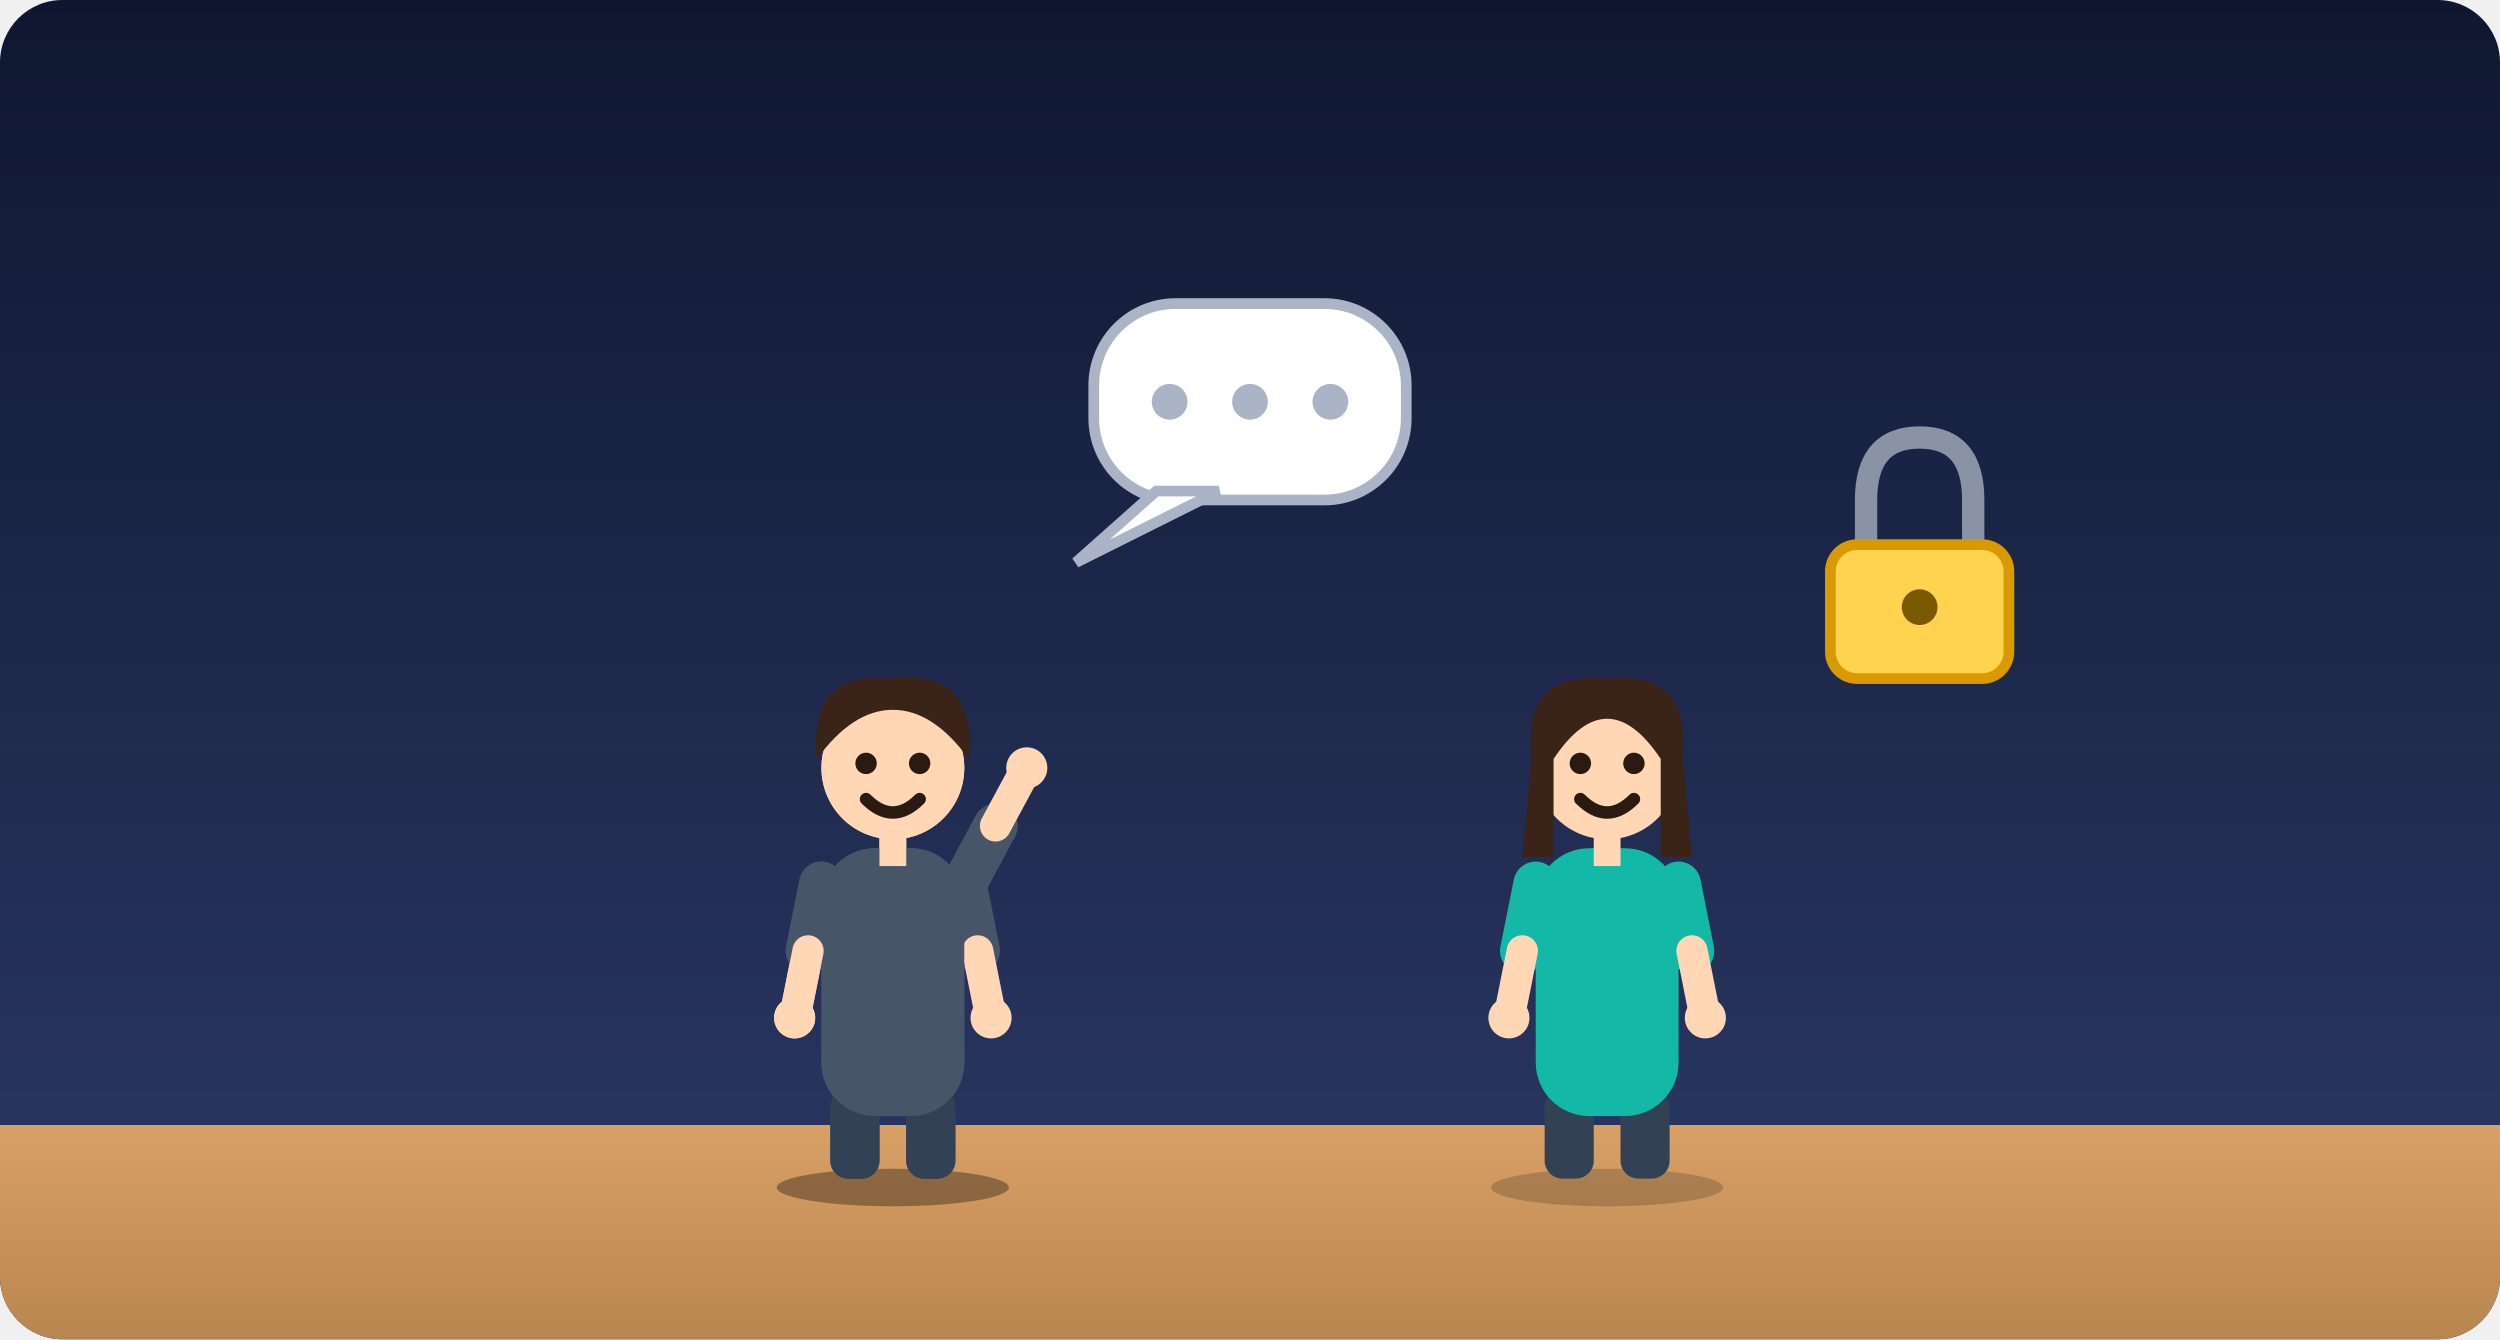
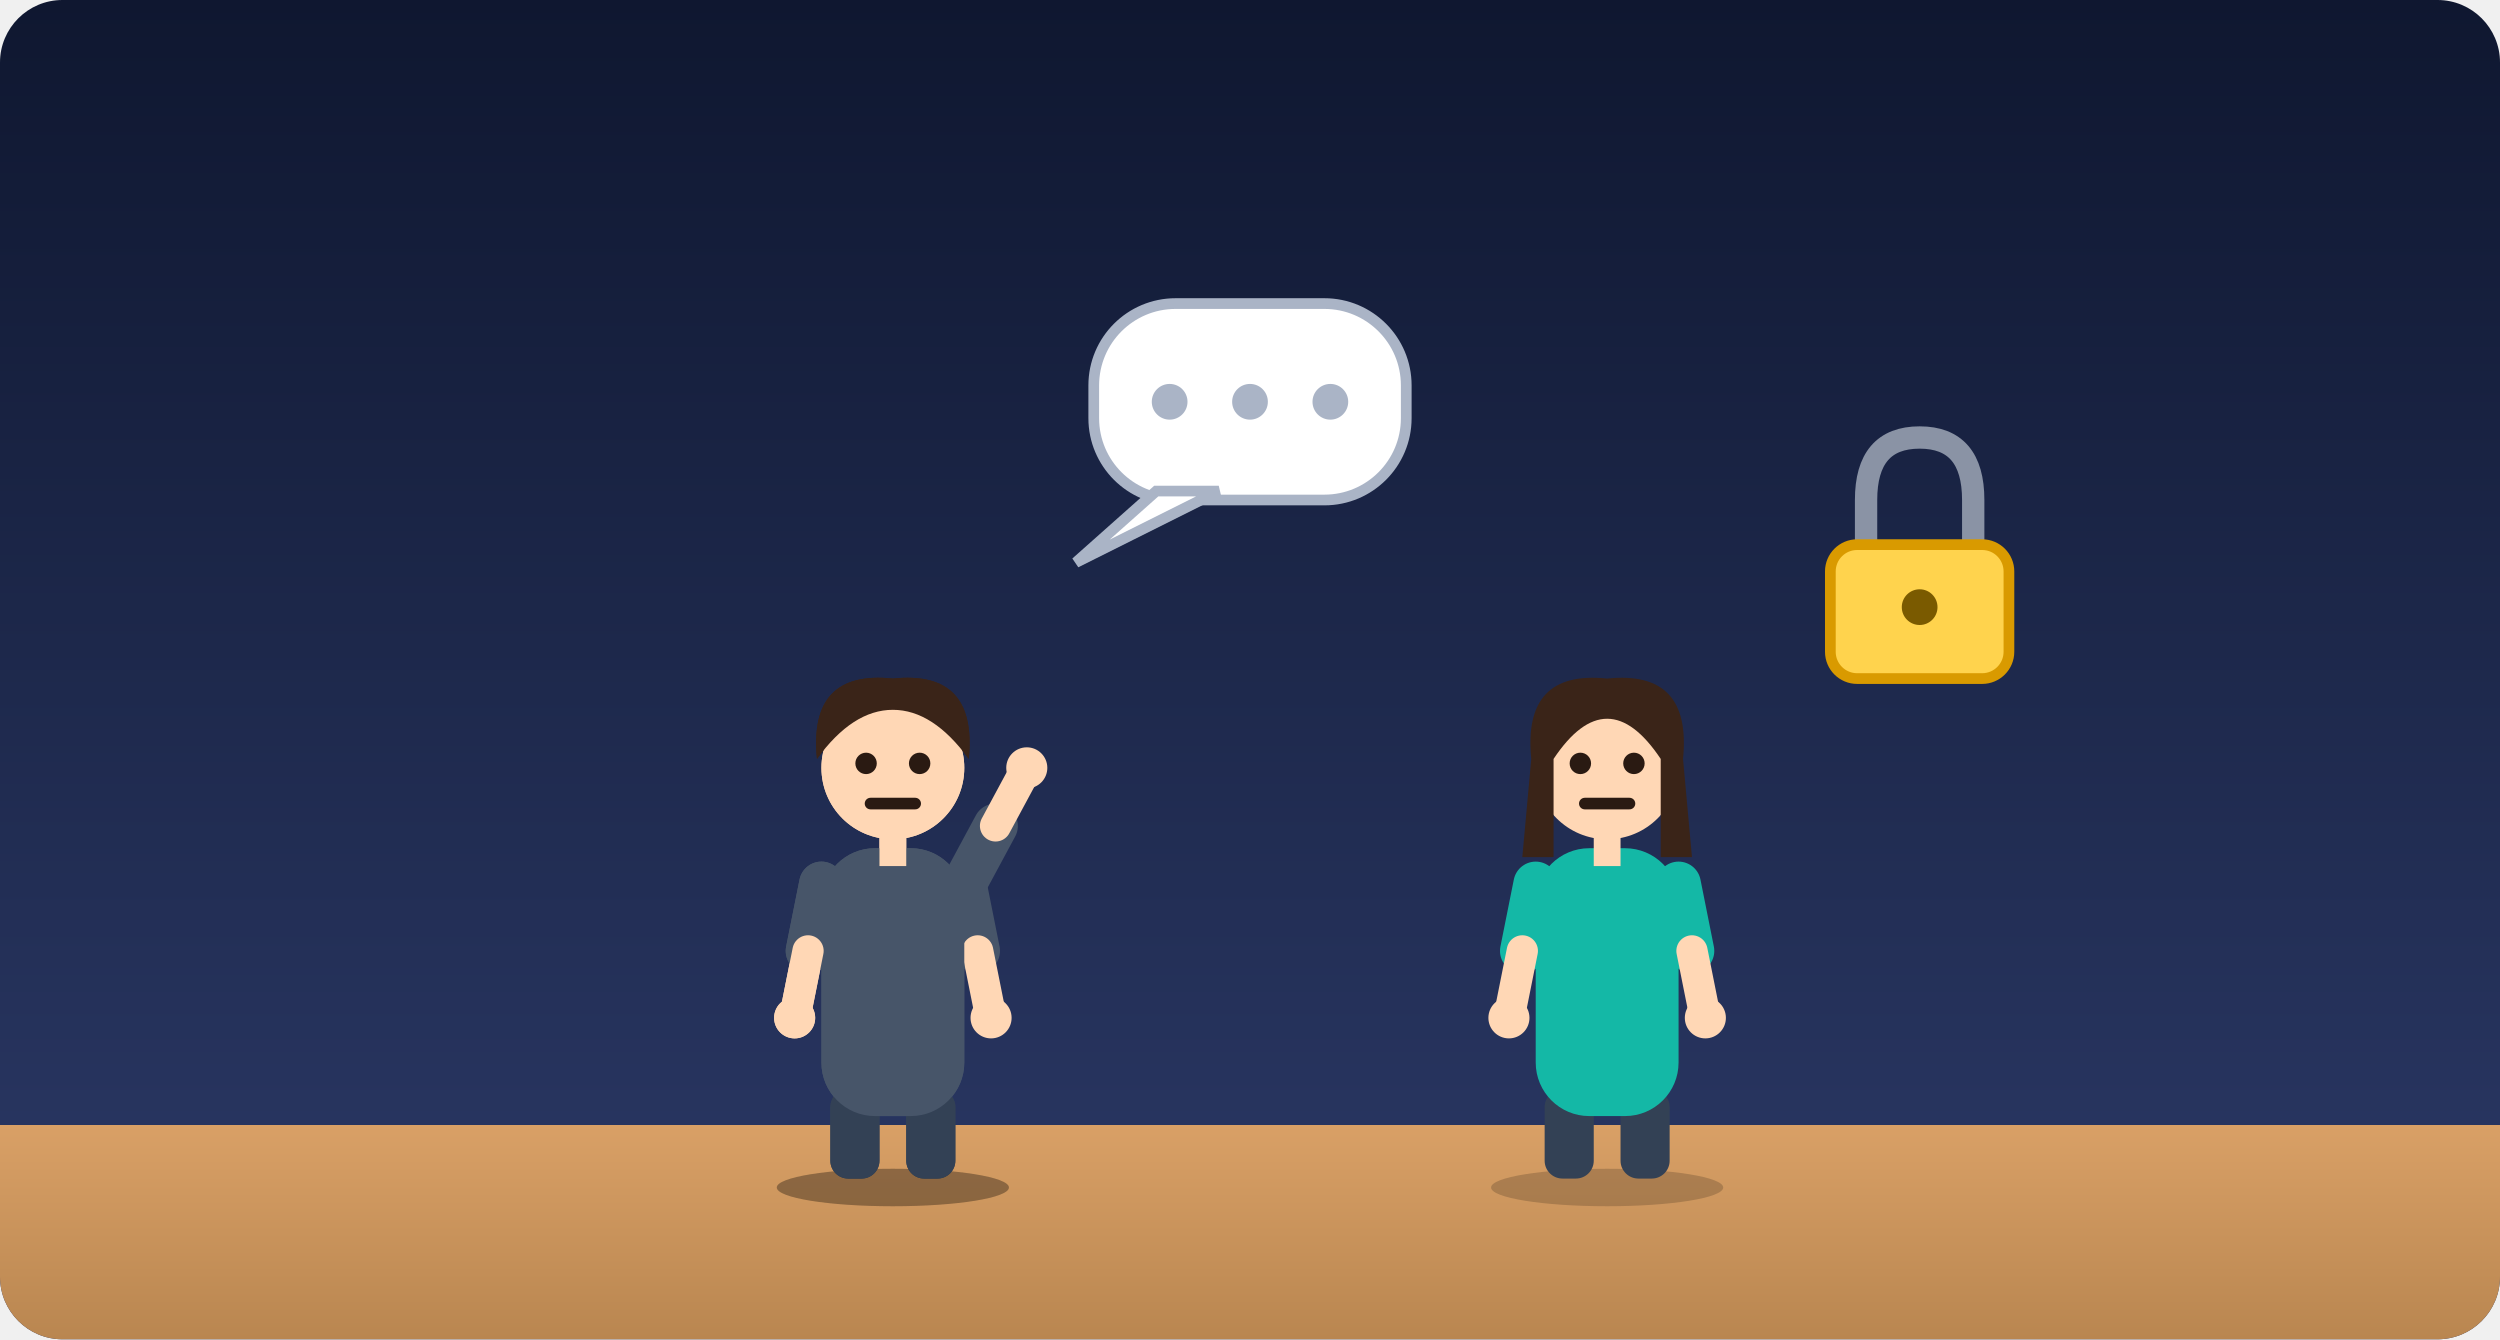
<svg xmlns="http://www.w3.org/2000/svg" data-n="3" data-t="1" data-c="#475569" viewBox="0 0 560 300" role="img" aria-label="입에 손가락을 대고 비밀을 조심스럽게 지킨다">
  <defs>
    <clipPath id="discreet_clip">
      <rect width="560" height="300" rx="14" />
    </clipPath>
    <linearGradient id="discreet_sky" x1="0" y1="0" x2="0" y2="1">
      <stop offset="0" stop-color="#0f1730" />
      <stop offset="1" stop-color="#2c3a68" />
    </linearGradient>
    <linearGradient id="discreet_gr" x1="0" y1="0" x2="0" y2="1">
      <stop offset="0" stop-color="#d9a066" />
      <stop offset="1" stop-color="#b98650" />
    </linearGradient>
  </defs>
  <g clip-path="url(#discreet_clip)">
    <rect width="560" height="300" fill="url(#discreet_sky)" />
    <rect x="0" y="252" width="560" height="48" fill="url(#discreet_gr)" />
    <g class="vs up" data-s="1">
      <g class="vs" data-s="1" data-e="1">
        <g transform="translate(200 254)">
          <ellipse cx="0" cy="12" rx="26" ry="4.2" fill="#000" fill-opacity="0.18" />
          <rect x="-14" y="-10" width="11" height="20" rx="4" fill="#334155" />
          <rect x="3" y="-10" width="11" height="20" rx="4" fill="#334155" />
          <rect x="-16" y="-64" width="32" height="60" rx="12" fill="#475569" />
          <path d="M-16 -56L-19 -41" fill="none" stroke="#475569" stroke-width="10" stroke-linecap="round" stroke-linejoin="round" />
          <path d="M-19 -41L-22 -26" fill="none" stroke="#ffd7b5" stroke-width="7" stroke-linecap="round" stroke-linejoin="round" />
          <circle cx="-22" cy="-26" r="4.6" fill="#ffd7b5" />
          <path d="M16 -56L19 -41" fill="none" stroke="#475569" stroke-width="10" stroke-linecap="round" stroke-linejoin="round" />
          <path d="M19 -41L22 -26" fill="none" stroke="#ffd7b5" stroke-width="7" stroke-linecap="round" stroke-linejoin="round" />
          <circle cx="22" cy="-26" r="4.6" fill="#ffd7b5" />
          <rect x="-3" y="-68" width="6" height="8" fill="#ffd7b5" />
          <circle cx="0" cy="-82" r="16" fill="#ffd7b5" />
          <path d="M-17 -84Q-19 -104 0 -102Q19 -104 17 -84Q9 -95 0 -95Q-9 -95 -17 -84Z" fill="#3a2418" />
          <circle cx="-6" cy="-83" r="2.4" fill="#2a1a12" />
          <circle cx="6" cy="-83" r="2.4" fill="#2a1a12" />
-           <path d="M-6 -75Q0 -69 6 -75" fill="none" stroke="#2a1a12" stroke-width="2.8" stroke-linecap="round" stroke-linejoin="round" />
+           <path d="M-5 -74H5" fill="none" stroke="#2a1a12" stroke-width="2.6" stroke-linecap="round" stroke-linejoin="round" />
        </g>
      </g>
      <g transform="translate(360 254)">
        <ellipse cx="0" cy="12" rx="26" ry="4.2" fill="#000" fill-opacity="0.18" />
        <rect x="-14" y="-10" width="11" height="20" rx="4" fill="#334155" />
        <rect x="3" y="-10" width="11" height="20" rx="4" fill="#334155" />
        <rect x="-16" y="-64" width="32" height="60" rx="12" fill="#14b8a6" />
        <path d="M-16 -56L-19 -41" fill="none" stroke="#14b8a6" stroke-width="10" stroke-linecap="round" stroke-linejoin="round" />
        <path d="M-19 -41L-22 -26" fill="none" stroke="#ffd7b5" stroke-width="7" stroke-linecap="round" stroke-linejoin="round" />
        <circle cx="-22" cy="-26" r="4.6" fill="#ffd7b5" />
        <path d="M16 -56L19 -41" fill="none" stroke="#14b8a6" stroke-width="10" stroke-linecap="round" stroke-linejoin="round" />
        <path d="M19 -41L22 -26" fill="none" stroke="#ffd7b5" stroke-width="7" stroke-linecap="round" stroke-linejoin="round" />
        <circle cx="22" cy="-26" r="4.6" fill="#ffd7b5" />
        <rect x="-3" y="-68" width="6" height="8" fill="#ffd7b5" />
        <circle cx="0" cy="-82" r="16" fill="#ffd7b5" />
        <path d="M-17 -84Q-19 -104 0 -102Q19 -104 17 -84L19 -62L12 -62L12 -84Q6 -93 0 -93Q-6 -93 -12 -84L-12 -62L-19 -62Z" fill="#3a2418" />
        <circle cx="-6" cy="-83" r="2.4" fill="#2a1a12" />
        <circle cx="6" cy="-83" r="2.4" fill="#2a1a12" />
-         <path d="M-6 -75Q0 -69 6 -75" fill="none" stroke="#2a1a12" stroke-width="2.8" stroke-linecap="round" stroke-linejoin="round" />
+         <path d="M-5 -74H5" fill="none" stroke="#2a1a12" stroke-width="2.6" stroke-linecap="round" stroke-linejoin="round" />
      </g>
    </g>
    <g class="vs" data-s="2">
      <g transform="translate(200 254)">
        <ellipse cx="0" cy="12" rx="26" ry="4.2" fill="#000" fill-opacity="0.18" />
        <rect x="-14" y="-10" width="11" height="20" rx="4" fill="#334155" />
        <rect x="3" y="-10" width="11" height="20" rx="4" fill="#334155" />
        <rect x="-16" y="-64" width="32" height="60" rx="12" fill="#475569" />
        <path d="M-16 -56L-19 -41" fill="none" stroke="#475569" stroke-width="10" stroke-linecap="round" stroke-linejoin="round" />
        <path d="M-19 -41L-22 -26" fill="none" stroke="#ffd7b5" stroke-width="7" stroke-linecap="round" stroke-linejoin="round" />
        <circle cx="-22" cy="-26" r="4.6" fill="#ffd7b5" />
        <path d="M16 -56L23 -69" fill="none" stroke="#475569" stroke-width="10" stroke-linecap="round" stroke-linejoin="round" />
        <path d="M23 -69L30 -82" fill="none" stroke="#ffd7b5" stroke-width="7" stroke-linecap="round" stroke-linejoin="round" />
        <circle cx="30" cy="-82" r="4.6" fill="#ffd7b5" />
        <rect x="-3" y="-68" width="6" height="8" fill="#ffd7b5" />
        <circle cx="0" cy="-82" r="16" fill="#ffd7b5" />
        <path d="M-17 -84Q-19 -104 0 -102Q19 -104 17 -84Q9 -95 0 -95Q-9 -95 -17 -84Z" fill="#3a2418" />
        <circle cx="-6" cy="-83" r="2.4" fill="#2a1a12" />
        <circle cx="6" cy="-83" r="2.4" fill="#2a1a12" />
-         <path d="M-6 -75Q0 -69 6 -75" fill="none" stroke="#2a1a12" stroke-width="2.8" stroke-linecap="round" stroke-linejoin="round" />
+         <path d="M-5 -74H5" fill="none" stroke="#2a1a12" stroke-width="2.6" stroke-linecap="round" stroke-linejoin="round" />
      </g>
    </g>
    <g class="vs pop" data-s="2">
      <g transform="translate(280 90)">
        <rect x="-35" y="-22" width="70" height="44" rx="18.333" fill="#fff" stroke="#aab4c6" stroke-width="2.4" />
        <path d="M-21 20L-39 36L-7 20Z" fill="#fff" stroke="#aab4c6" stroke-width="2.4" />
      </g>
      <circle cx="262" cy="90" r="4" fill="#aab4c6" />
      <circle cx="280" cy="90" r="4" fill="#aab4c6" />
      <circle cx="298" cy="90" r="4" fill="#aab4c6" />
    </g>
    <g class="vs pop" data-s="3">
      <g transform="translate(430 150) scale(1)">
        <path d="M-12 -26V-38Q-12 -52 0 -52Q12 -52 12 -38V-26" fill="none" stroke="#8a93a5" stroke-width="5" stroke-linecap="round" stroke-linejoin="round" />
        <rect x="-20" y="-28" width="40" height="30" rx="6" fill="#ffd34d" stroke="#d99a00" stroke-width="2.4" />
        <circle cx="0" cy="-14" r="4" fill="#7a5a00" />
      </g>
      <path d="M180 150L220 150" fill="none" stroke="#475569" stroke-width="3" stroke-linecap="round" stroke-linejoin="round" stroke-opacity="0" />
    </g>
  </g>
</svg>
